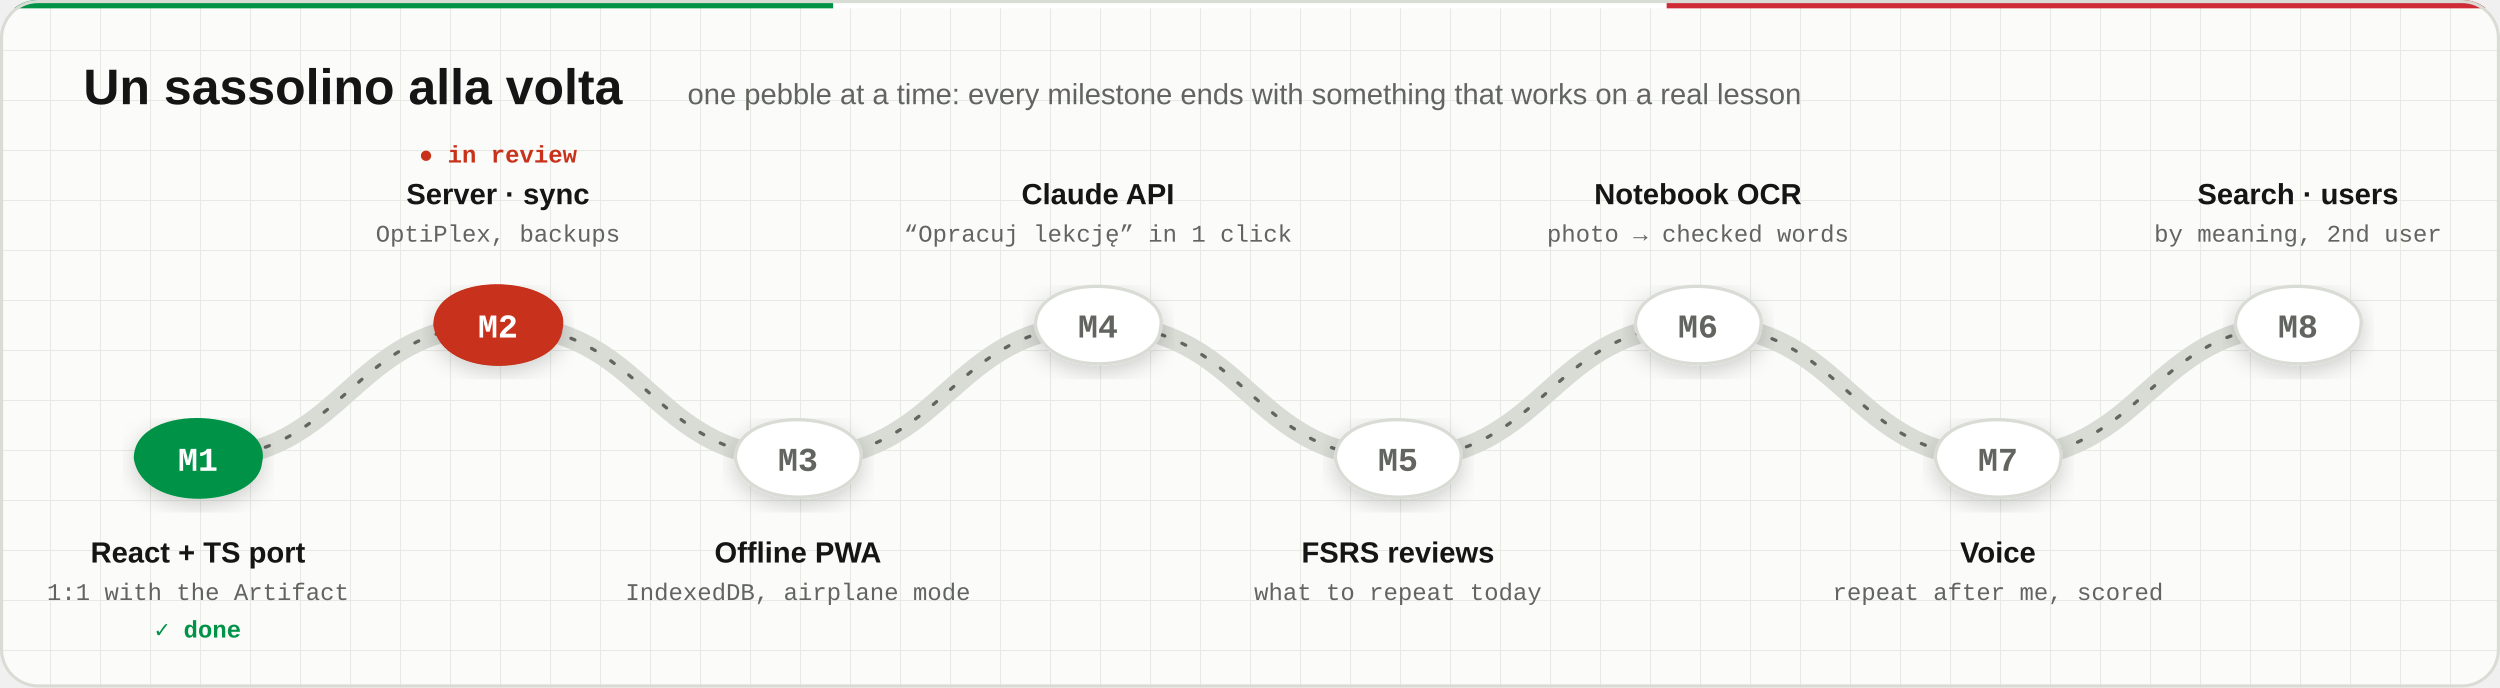
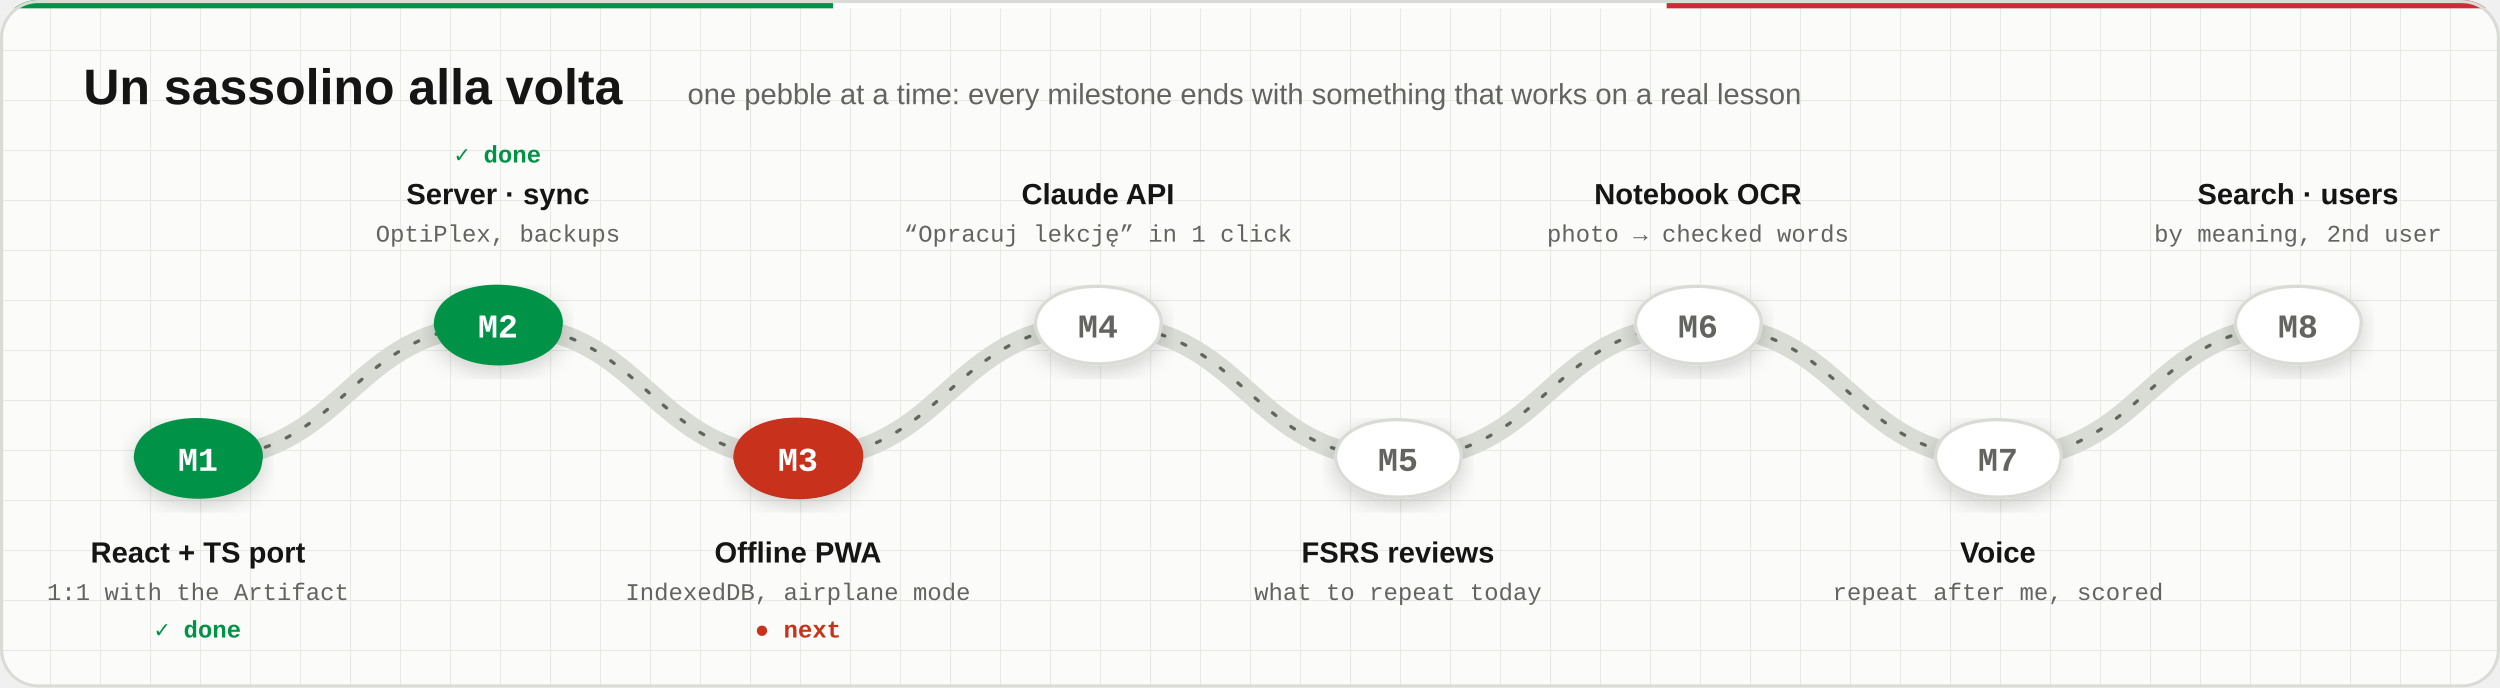
- <svg xmlns="http://www.w3.org/2000/svg" viewBox="0 0 1200 330" width="1200" height="330" role="img" aria-label="Milestones M1 to M8 as pebbles on a path: M1 done, M2 in review, M3 to M8 planned.">
+ <svg xmlns="http://www.w3.org/2000/svg" viewBox="0 0 1200 330" width="1200" height="330" role="img" aria-label="Milestones M1 to M8 as pebbles on a path: M1 and M2 done, M3 next, M4 to M8 planned.">
  <defs>
    <pattern id="quad" width="24" height="24" patternUnits="userSpaceOnUse">
      <path d="M24 0H0V24" fill="none" stroke="#e7e9e3" stroke-width="1" />
    </pattern>
    <clipPath id="frame">
      <rect width="1200" height="330" rx="18" />
    </clipPath>
    <filter id="soft" x="-10%" y="-10%" width="120%" height="130%">
      <feDropShadow dx="0" dy="3" stdDeviation="5" flood-color="#151515" flood-opacity="0.18" />
    </filter>
  </defs>
  <g clip-path="url(#frame)">
    <rect width="1200" height="330" fill="#fbfbf9" />
    <rect width="1200" height="330" fill="url(#quad)" />
    <rect x="0" y="0" width="400.0" height="4" fill="#009246" />
    <rect x="400.0" y="0" width="400.0" height="4" fill="#ffffff" />
    <rect x="800.0" y="0" width="400.0" height="4" fill="#ce2b37" />
    <text x="40" y="50" font-family="'Archivo','Arial Narrow','Helvetica Neue',Arial,sans-serif" font-size="24" font-weight="800" fill="#151515" text-anchor="start">Un sassolino alla volta</text>
    <text x="330" y="50" font-family="'Schibsted Grotesk','Segoe UI','Helvetica Neue',Arial,sans-serif" font-size="14" font-weight="400" fill="#62645f" text-anchor="start">one pebble at a time: every milestone ends with something that works on a real lesson</text>
    <path d="M 95 220 C 167.0 220, 167.0 156, 239 156 C 311.0 156, 311.0 220, 383 220 C 455.0 220, 455.0 156, 527 156 C 599.0 156, 599.0 220, 671 220 C 743.0 220, 743.0 156, 815 156 C 887.0 156, 887.0 220, 959 220 C 1031.0 220, 1031.0 156, 1103 156" fill="none" stroke="#d9dbd5" stroke-width="10" stroke-linecap="round" />
    <path d="M 95 220 C 167.0 220, 167.0 156, 239 156 C 311.0 156, 311.0 220, 383 220 C 455.0 220, 455.0 156, 527 156 C 599.0 156, 599.0 220, 671 220 C 743.0 220, 743.0 156, 815 156 C 887.0 156, 887.0 220, 959 220 C 1031.0 220, 1031.0 156, 1103 156" fill="none" stroke="#62645f" stroke-width="1.6" stroke-dasharray="2 9" stroke-linecap="round" />
-     <path d="M 95 220 C 167.0 220, 167.0 156, 239 156" fill="none" stroke="#009246" stroke-width="4" stroke-linecap="round" stroke-dasharray="200" stroke-dashoffset="200">
-       <animate attributeName="stroke-dashoffset" values="200;0;0" keyTimes="0;0.35;1" dur="6s" repeatCount="indefinite" />
+     <path d="M 95 220 C 167.0 220, 167.0 156, 239 156 C 311.0 156, 311.0 220, 383 220" fill="none" stroke="#009246" stroke-width="4" stroke-linecap="round" stroke-dasharray="400" stroke-dashoffset="400">
+       <animate attributeName="stroke-dashoffset" values="400;0;0" keyTimes="0;0.35;1" dur="6s" repeatCount="indefinite" />
    </path>
    <path d="M 65 220 C 65 193, 131 197, 125 222 C 123 243, 69 246, 65 220 Z" fill="#009246" stroke="#009246" stroke-width="1.6" filter="url(#soft)" />
    <text x="95" y="226" font-family="'IBM Plex Mono','JetBrains Mono','SFMono-Regular',Consolas,'Liberation Mono',Menlo,monospace" font-size="16" font-weight="700" fill="#ffffff" text-anchor="middle">M1</text>
    <text x="95" y="270" font-family="'Schibsted Grotesk','Segoe UI','Helvetica Neue',Arial,sans-serif" font-size="14" font-weight="700" fill="#151515" text-anchor="middle">React + TS port</text>
    <text x="95" y="288" font-family="'IBM Plex Mono','JetBrains Mono','SFMono-Regular',Consolas,'Liberation Mono',Menlo,monospace" font-size="11.5" font-weight="400" fill="#62645f" text-anchor="middle">1:1 with the Artifact</text>
    <text x="95" y="306" font-family="'IBM Plex Mono','JetBrains Mono','SFMono-Regular',Consolas,'Liberation Mono',Menlo,monospace" font-size="11.5" font-weight="700" fill="#009246" text-anchor="middle">✓ done</text>
-     <g transform="translate(239 156)">
+     <path d="M 209 156 C 209 129, 275 133, 269 158 C 267 179, 213 182, 209 156 Z" fill="#009246" stroke="#009246" stroke-width="1.6" filter="url(#soft)" />
+     <text x="239" y="162" font-family="'IBM Plex Mono','JetBrains Mono','SFMono-Regular',Consolas,'Liberation Mono',Menlo,monospace" font-size="16" font-weight="700" fill="#ffffff" text-anchor="middle">M2</text>
+     <text x="239" y="98" font-family="'Schibsted Grotesk','Segoe UI','Helvetica Neue',Arial,sans-serif" font-size="14" font-weight="700" fill="#151515" text-anchor="middle">Server · sync</text>
+     <text x="239" y="116" font-family="'IBM Plex Mono','JetBrains Mono','SFMono-Regular',Consolas,'Liberation Mono',Menlo,monospace" font-size="11.5" font-weight="400" fill="#62645f" text-anchor="middle">OptiPlex, backups</text>
+     <text x="239" y="78" font-family="'IBM Plex Mono','JetBrains Mono','SFMono-Regular',Consolas,'Liberation Mono',Menlo,monospace" font-size="11.5" font-weight="700" fill="#009246" text-anchor="middle">✓ done</text>
+     <g transform="translate(383 220)">
      <path d="M -30 0 C -30 -27, 36 -23, 30 2 C 28 23, -26 26, -30 0 Z" fill="none" stroke="#c8321b" stroke-width="2">
        <animateTransform attributeName="transform" type="scale" values="1;1.45;1.45" keyTimes="0;0.8;1" dur="2s" repeatCount="indefinite" />
        <animate attributeName="opacity" values="0.9;0;0" keyTimes="0;0.8;1" dur="2s" repeatCount="indefinite" />
      </path>
    </g>
-     <path d="M 209 156 C 209 129, 275 133, 269 158 C 267 179, 213 182, 209 156 Z" fill="#c8321b" stroke="#c8321b" stroke-width="1.6" filter="url(#soft)" />
-     <text x="239" y="162" font-family="'IBM Plex Mono','JetBrains Mono','SFMono-Regular',Consolas,'Liberation Mono',Menlo,monospace" font-size="16" font-weight="700" fill="#ffffff" text-anchor="middle">M2</text>
-     <text x="239" y="98" font-family="'Schibsted Grotesk','Segoe UI','Helvetica Neue',Arial,sans-serif" font-size="14" font-weight="700" fill="#151515" text-anchor="middle">Server · sync</text>
-     <text x="239" y="116" font-family="'IBM Plex Mono','JetBrains Mono','SFMono-Regular',Consolas,'Liberation Mono',Menlo,monospace" font-size="11.5" font-weight="400" fill="#62645f" text-anchor="middle">OptiPlex, backups</text>
-     <text x="239" y="78" font-family="'IBM Plex Mono','JetBrains Mono','SFMono-Regular',Consolas,'Liberation Mono',Menlo,monospace" font-size="11.5" font-weight="700" fill="#c8321b" text-anchor="middle">● in review</text>
-     <path d="M 353 220 C 353 193, 419 197, 413 222 C 411 243, 357 246, 353 220 Z" fill="#ffffff" stroke="#d9dbd5" stroke-width="1.6" filter="url(#soft)" />
-     <text x="383" y="226" font-family="'IBM Plex Mono','JetBrains Mono','SFMono-Regular',Consolas,'Liberation Mono',Menlo,monospace" font-size="16" font-weight="700" fill="#62645f" text-anchor="middle">M3</text>
+     <path d="M 353 220 C 353 193, 419 197, 413 222 C 411 243, 357 246, 353 220 Z" fill="#c8321b" stroke="#c8321b" stroke-width="1.6" filter="url(#soft)" />
+     <text x="383" y="226" font-family="'IBM Plex Mono','JetBrains Mono','SFMono-Regular',Consolas,'Liberation Mono',Menlo,monospace" font-size="16" font-weight="700" fill="#ffffff" text-anchor="middle">M3</text>
    <text x="383" y="270" font-family="'Schibsted Grotesk','Segoe UI','Helvetica Neue',Arial,sans-serif" font-size="14" font-weight="700" fill="#151515" text-anchor="middle">Offline PWA</text>
    <text x="383" y="288" font-family="'IBM Plex Mono','JetBrains Mono','SFMono-Regular',Consolas,'Liberation Mono',Menlo,monospace" font-size="11.5" font-weight="400" fill="#62645f" text-anchor="middle">IndexedDB, airplane mode</text>
+     <text x="383" y="306" font-family="'IBM Plex Mono','JetBrains Mono','SFMono-Regular',Consolas,'Liberation Mono',Menlo,monospace" font-size="11.5" font-weight="700" fill="#c8321b" text-anchor="middle">● next</text>
    <path d="M 497 156 C 497 129, 563 133, 557 158 C 555 179, 501 182, 497 156 Z" fill="#ffffff" stroke="#d9dbd5" stroke-width="1.6" filter="url(#soft)" />
    <text x="527" y="162" font-family="'IBM Plex Mono','JetBrains Mono','SFMono-Regular',Consolas,'Liberation Mono',Menlo,monospace" font-size="16" font-weight="700" fill="#62645f" text-anchor="middle">M4</text>
    <text x="527" y="98" font-family="'Schibsted Grotesk','Segoe UI','Helvetica Neue',Arial,sans-serif" font-size="14" font-weight="700" fill="#151515" text-anchor="middle">Claude API</text>
    <text x="527" y="116" font-family="'IBM Plex Mono','JetBrains Mono','SFMono-Regular',Consolas,'Liberation Mono',Menlo,monospace" font-size="11.5" font-weight="400" fill="#62645f" text-anchor="middle">“Opracuj lekcję” in 1 click</text>
    <path d="M 641 220 C 641 193, 707 197, 701 222 C 699 243, 645 246, 641 220 Z" fill="#ffffff" stroke="#d9dbd5" stroke-width="1.6" filter="url(#soft)" />
    <text x="671" y="226" font-family="'IBM Plex Mono','JetBrains Mono','SFMono-Regular',Consolas,'Liberation Mono',Menlo,monospace" font-size="16" font-weight="700" fill="#62645f" text-anchor="middle">M5</text>
    <text x="671" y="270" font-family="'Schibsted Grotesk','Segoe UI','Helvetica Neue',Arial,sans-serif" font-size="14" font-weight="700" fill="#151515" text-anchor="middle">FSRS reviews</text>
    <text x="671" y="288" font-family="'IBM Plex Mono','JetBrains Mono','SFMono-Regular',Consolas,'Liberation Mono',Menlo,monospace" font-size="11.5" font-weight="400" fill="#62645f" text-anchor="middle">what to repeat today</text>
    <path d="M 785 156 C 785 129, 851 133, 845 158 C 843 179, 789 182, 785 156 Z" fill="#ffffff" stroke="#d9dbd5" stroke-width="1.6" filter="url(#soft)" />
    <text x="815" y="162" font-family="'IBM Plex Mono','JetBrains Mono','SFMono-Regular',Consolas,'Liberation Mono',Menlo,monospace" font-size="16" font-weight="700" fill="#62645f" text-anchor="middle">M6</text>
    <text x="815" y="98" font-family="'Schibsted Grotesk','Segoe UI','Helvetica Neue',Arial,sans-serif" font-size="14" font-weight="700" fill="#151515" text-anchor="middle">Notebook OCR</text>
    <text x="815" y="116" font-family="'IBM Plex Mono','JetBrains Mono','SFMono-Regular',Consolas,'Liberation Mono',Menlo,monospace" font-size="11.5" font-weight="400" fill="#62645f" text-anchor="middle">photo → checked words</text>
    <path d="M 929 220 C 929 193, 995 197, 989 222 C 987 243, 933 246, 929 220 Z" fill="#ffffff" stroke="#d9dbd5" stroke-width="1.6" filter="url(#soft)" />
    <text x="959" y="226" font-family="'IBM Plex Mono','JetBrains Mono','SFMono-Regular',Consolas,'Liberation Mono',Menlo,monospace" font-size="16" font-weight="700" fill="#62645f" text-anchor="middle">M7</text>
    <text x="959" y="270" font-family="'Schibsted Grotesk','Segoe UI','Helvetica Neue',Arial,sans-serif" font-size="14" font-weight="700" fill="#151515" text-anchor="middle">Voice</text>
    <text x="959" y="288" font-family="'IBM Plex Mono','JetBrains Mono','SFMono-Regular',Consolas,'Liberation Mono',Menlo,monospace" font-size="11.5" font-weight="400" fill="#62645f" text-anchor="middle">repeat after me, scored</text>
    <path d="M 1073 156 C 1073 129, 1139 133, 1133 158 C 1131 179, 1077 182, 1073 156 Z" fill="#ffffff" stroke="#d9dbd5" stroke-width="1.6" filter="url(#soft)" />
    <text x="1103" y="162" font-family="'IBM Plex Mono','JetBrains Mono','SFMono-Regular',Consolas,'Liberation Mono',Menlo,monospace" font-size="16" font-weight="700" fill="#62645f" text-anchor="middle">M8</text>
    <text x="1103" y="98" font-family="'Schibsted Grotesk','Segoe UI','Helvetica Neue',Arial,sans-serif" font-size="14" font-weight="700" fill="#151515" text-anchor="middle">Search · users</text>
    <text x="1103" y="116" font-family="'IBM Plex Mono','JetBrains Mono','SFMono-Regular',Consolas,'Liberation Mono',Menlo,monospace" font-size="11.5" font-weight="400" fill="#62645f" text-anchor="middle">by meaning, 2nd user</text>
    <circle r="6" fill="#c8321b" stroke="#fbfbf9" stroke-width="2">
-       <animateMotion path="M 95 220 C 167.0 220, 167.0 156, 239 156" dur="6s" keyPoints="0;1;1" keyTimes="0;0.35;1" calcMode="linear" repeatCount="indefinite" />
+       <animateMotion path="M 95 220 C 167.0 220, 167.0 156, 239 156 C 311.0 156, 311.0 220, 383 220" dur="6s" keyPoints="0;1;1" keyTimes="0;0.35;1" calcMode="linear" repeatCount="indefinite" />
      <animate attributeName="opacity" values="1;1;0;0" keyTimes="0;0.33;0.37;1" dur="6s" repeatCount="indefinite" />
    </circle>
  </g>
  <rect x="0.75" y="0.75" width="1198.5" height="328.5" rx="17.5" fill="none" stroke="#d9dbd5" stroke-width="1.5" />
</svg>
